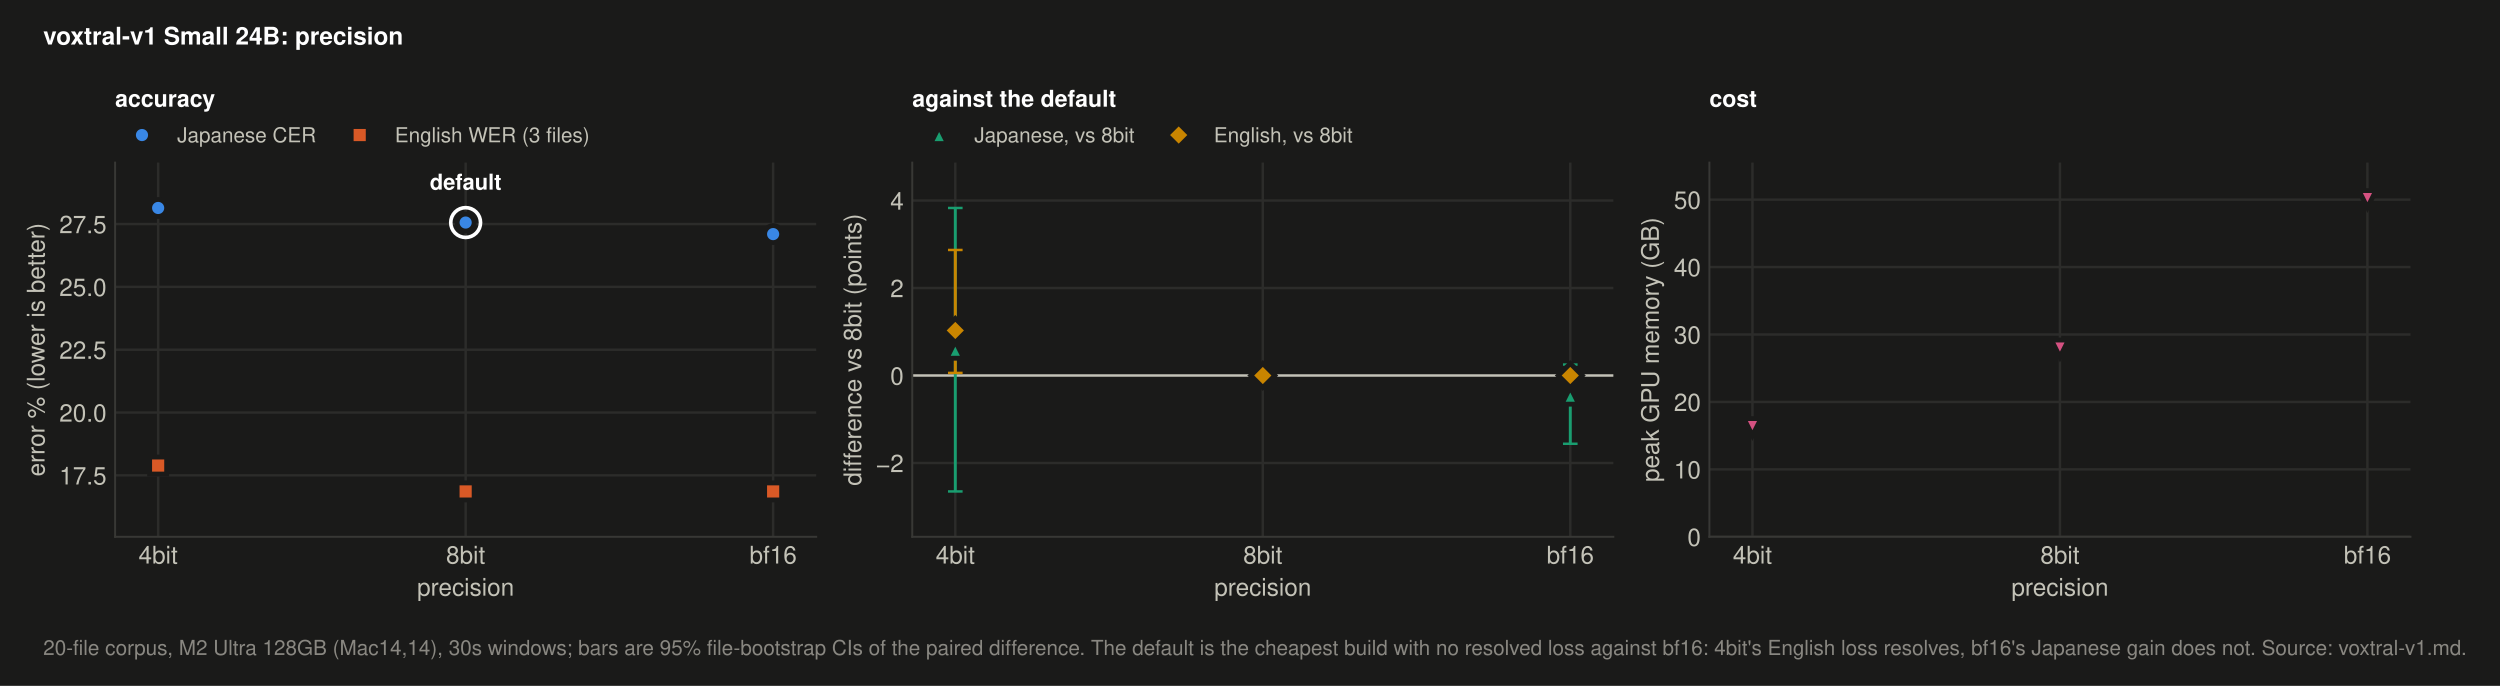
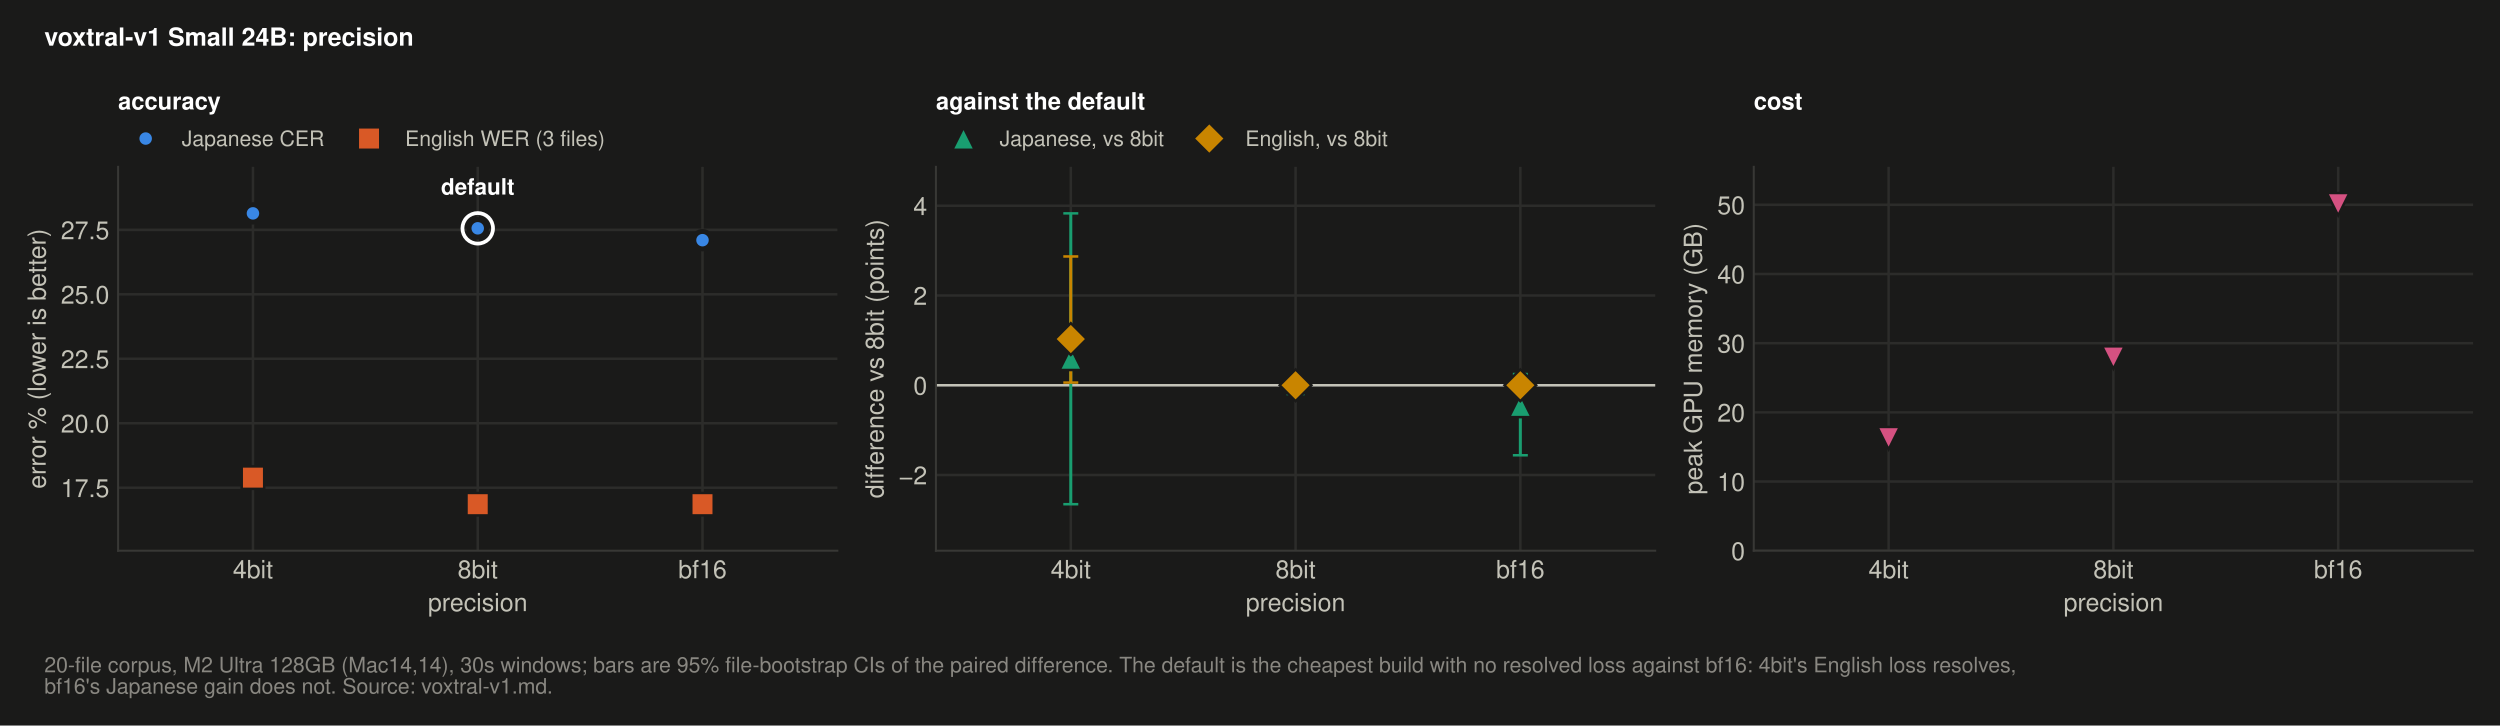
- <svg xmlns="http://www.w3.org/2000/svg" xmlns:xlink="http://www.w3.org/1999/xlink" width="1027.412pt" height="281.856pt" viewBox="0 0 1027.412 281.856" version="1.1">
+ <svg xmlns="http://www.w3.org/2000/svg" xmlns:xlink="http://www.w3.org/1999/xlink" width="1001.422pt" height="290.618pt" viewBox="0 0 1001.422 290.618" version="1.1">
  <defs>
    <style type="text/css">*{stroke-linejoin: round; stroke-linecap: butt}</style>
  </defs>
  <g id="figure_1">
    <g id="patch_1">
-       <path d="M 0 281.856  L 1027.412 281.856  L 1027.412 0  L 0 0  z " style="fill: #1a1a19" />
+       <path d="M 0 290.618  L 1001.422 290.618  L 1001.422 0  L 0 0  z " style="fill: #1a1a19" />
    </g>
    <g id="axes_1">
      <g id="patch_2">
        <path d="M 47.302 220.601  L 335.422 220.601  L 335.422 66.83  L 47.302 66.83  z " style="fill: #1a1a19" />
      </g>
      <g id="matplotlib.axis_1">
        <g id="xtick_1">
          <g id="line2d_1">
-             <path d="M 64.993 220.601  L 64.993 66.83  " clip-path="url(#p11941aaa9b)" style="fill: none; stroke: #2c2c2a; stroke-linecap: round" />
+             <path d="M 101.324 220.601  L 101.324 66.83  " clip-path="url(#p11941aaa9b)" style="fill: none; stroke: #2c2c2a; stroke-linecap: round" />
          </g>
          <g id="line2d_2" />
          <g id="text_1">
-             <text style="font-size: 10px; font-family: 'Helvetica', 'Arial', 'DejaVu Sans'; text-anchor: middle; fill: #c3c2b7" x="64.993" y="231.601" transform="rotate(-0 64.99314 231.6008)">4bit</text>
+             <text style="font-size: 10px; font-family: 'Helvetica', 'Arial', 'DejaVu Sans'; text-anchor: middle; fill: #c3c2b7" x="101.324" y="231.601" transform="rotate(-0 101.3241 231.6008)">4bit</text>
          </g>
        </g>
        <g id="xtick_2">
          <g id="line2d_3">
            <path d="M 191.362 220.601  L 191.362 66.83  " clip-path="url(#p11941aaa9b)" style="fill: none; stroke: #2c2c2a; stroke-linecap: round" />
          </g>
          <g id="line2d_4" />
          <g id="text_2">
            <text style="font-size: 10px; font-family: 'Helvetica', 'Arial', 'DejaVu Sans'; text-anchor: middle; fill: #c3c2b7" x="191.362" y="231.601" transform="rotate(-0 191.3616 231.6008)">8bit</text>
          </g>
        </g>
        <g id="xtick_3">
          <g id="line2d_5">
-             <path d="M 317.73 220.601  L 317.73 66.83  " clip-path="url(#p11941aaa9b)" style="fill: none; stroke: #2c2c2a; stroke-linecap: round" />
+             <path d="M 281.399 220.601  L 281.399 66.83  " clip-path="url(#p11941aaa9b)" style="fill: none; stroke: #2c2c2a; stroke-linecap: round" />
          </g>
          <g id="line2d_6" />
          <g id="text_3">
-             <text style="font-size: 10px; font-family: 'Helvetica', 'Arial', 'DejaVu Sans'; text-anchor: middle; fill: #c3c2b7" x="317.73" y="231.601" transform="rotate(-0 317.73 231.6008)">bf16</text>
+             <text style="font-size: 10px; font-family: 'Helvetica', 'Arial', 'DejaVu Sans'; text-anchor: middle; fill: #c3c2b7" x="281.399" y="231.601" transform="rotate(-0 281.3991 231.6008)">bf16</text>
          </g>
        </g>
        <g id="text_4">
          <text style="font-size: 10px; font-family: 'Helvetica', 'Arial', 'DejaVu Sans'; text-anchor: middle; fill: #c3c2b7" x="191.362" y="244.8" transform="rotate(-0 191.3616 244.8)">precision</text>
        </g>
      </g>
      <g id="matplotlib.axis_2">
        <g id="ytick_1">
          <g id="line2d_7">
            <path d="M 47.302 195.352  L 335.422 195.352  " clip-path="url(#p11941aaa9b)" style="fill: none; stroke: #2c2c2a; stroke-linecap: round" />
          </g>
          <g id="line2d_8" />
          <g id="text_5">
            <text style="font-size: 10px; font-family: 'Helvetica', 'Arial', 'DejaVu Sans'; text-anchor: end; fill: #c3c2b7" x="43.802" y="199.102" transform="rotate(-0 43.80156 199.1024)">17.5</text>
          </g>
        </g>
        <g id="ytick_2">
          <g id="line2d_9">
            <path d="M 47.302 169.534  L 335.422 169.534  " clip-path="url(#p11941aaa9b)" style="fill: none; stroke: #2c2c2a; stroke-linecap: round" />
          </g>
          <g id="line2d_10" />
          <g id="text_6">
            <text style="font-size: 10px; font-family: 'Helvetica', 'Arial', 'DejaVu Sans'; text-anchor: end; fill: #c3c2b7" x="43.802" y="173.284" transform="rotate(-0 43.80156 173.2839)">20.0</text>
          </g>
        </g>
        <g id="ytick_3">
          <g id="line2d_11">
            <path d="M 47.302 143.715  L 335.422 143.715  " clip-path="url(#p11941aaa9b)" style="fill: none; stroke: #2c2c2a; stroke-linecap: round" />
          </g>
          <g id="line2d_12" />
          <g id="text_7">
            <text style="font-size: 10px; font-family: 'Helvetica', 'Arial', 'DejaVu Sans'; text-anchor: end; fill: #c3c2b7" x="43.802" y="147.465" transform="rotate(-0 43.80156 147.4654)">22.5</text>
          </g>
        </g>
        <g id="ytick_4">
          <g id="line2d_13">
            <path d="M 47.302 117.897  L 335.422 117.897  " clip-path="url(#p11941aaa9b)" style="fill: none; stroke: #2c2c2a; stroke-linecap: round" />
          </g>
          <g id="line2d_14" />
          <g id="text_8">
            <text style="font-size: 10px; font-family: 'Helvetica', 'Arial', 'DejaVu Sans'; text-anchor: end; fill: #c3c2b7" x="43.802" y="121.647" transform="rotate(-0 43.80156 121.6469)">25.0</text>
          </g>
        </g>
        <g id="ytick_5">
          <g id="line2d_15">
            <path d="M 47.302 92.078  L 335.422 92.078  " clip-path="url(#p11941aaa9b)" style="fill: none; stroke: #2c2c2a; stroke-linecap: round" />
          </g>
          <g id="line2d_16" />
          <g id="text_9">
            <text style="font-size: 10px; font-family: 'Helvetica', 'Arial', 'DejaVu Sans'; text-anchor: end; fill: #c3c2b7" x="43.802" y="95.828" transform="rotate(-0 43.80156 95.82842)">27.5</text>
          </g>
        </g>
        <g id="text_10">
          <text style="font-size: 10px; font-family: 'Helvetica', 'Arial', 'DejaVu Sans'; text-anchor: middle; fill: #c3c2b7" x="18.3" y="143.715" transform="rotate(-90 18.3 143.7154)">error % (lower is better)</text>
        </g>
      </g>
      <g id="patch_3">
        <path d="M 47.302 220.601  L 47.302 66.83  " style="fill: none; stroke: #383835; stroke-width: 0.8; stroke-linejoin: miter; stroke-linecap: square" />
      </g>
      <g id="patch_4">
        <path d="M 47.302 220.601  L 335.422 220.601  " style="fill: none; stroke: #383835; stroke-width: 0.8; stroke-linejoin: miter; stroke-linecap: square" />
      </g>
      <g id="line2d_17">
        <defs>
          <path id="m3d7b4c0e3e" d="M 0 3.5  C 0.928 3.5 1.819 3.131 2.475 2.475  C 3.131 1.819 3.5 0.928 3.5 0  C 3.5 -0.928 3.131 -1.819 2.475 -2.475  C 1.819 -3.131 0.928 -3.5 0 -3.5  C -0.928 -3.5 -1.819 -3.131 -2.475 -2.475  C -3.131 -1.819 -3.5 -0.928 -3.5 0  C -3.5 0.928 -3.131 1.819 -2.475 2.475  C -1.819 3.131 -0.928 3.5 0 3.5  z " style="stroke: #1a1a19; stroke-width: 2" />
        </defs>
        <g clip-path="url(#p11941aaa9b)">
-           <use xlink:href="#m3d7b4c0e3e" x="64.993" y="85.469" style="fill: #3987e5; stroke: #1a1a19; stroke-width: 2" />
+           <use xlink:href="#m3d7b4c0e3e" x="101.324" y="85.469" style="fill: #3987e5; stroke: #1a1a19; stroke-width: 2" />
          <use xlink:href="#m3d7b4c0e3e" x="191.362" y="91.459" style="fill: #3987e5; stroke: #1a1a19; stroke-width: 2" />
-           <use xlink:href="#m3d7b4c0e3e" x="317.73" y="96.209" style="fill: #3987e5; stroke: #1a1a19; stroke-width: 2" />
+           <use xlink:href="#m3d7b4c0e3e" x="281.399" y="96.209" style="fill: #3987e5; stroke: #1a1a19; stroke-width: 2" />
        </g>
      </g>
      <g id="line2d_18">
        <defs>
-           <path id="m1e2a82d04b" d="M -3.5 3.5  L 3.5 3.5  L 3.5 -3.5  L -3.5 -3.5  z " style="stroke: #1a1a19; stroke-width: 2; stroke-linejoin: miter" />
+           <path id="m81e0faa51b" d="M -4.5 4.5  L 4.5 4.5  L 4.5 -4.5  L -4.5 -4.5  z " style="stroke: #1a1a19; stroke-linejoin: miter" />
        </defs>
        <g clip-path="url(#p11941aaa9b)">
-           <use xlink:href="#m1e2a82d04b" x="64.993" y="191.325" style="fill: #d95926; stroke: #1a1a19; stroke-width: 2; stroke-linejoin: miter" />
-           <use xlink:href="#m1e2a82d04b" x="191.362" y="201.962" style="fill: #d95926; stroke: #1a1a19; stroke-width: 2; stroke-linejoin: miter" />
-           <use xlink:href="#m1e2a82d04b" x="317.73" y="201.962" style="fill: #d95926; stroke: #1a1a19; stroke-width: 2; stroke-linejoin: miter" />
+           <use xlink:href="#m81e0faa51b" x="101.324" y="191.325" style="fill: #d95926; stroke: #1a1a19; stroke-linejoin: miter" />
+           <use xlink:href="#m81e0faa51b" x="191.362" y="201.962" style="fill: #d95926; stroke: #1a1a19; stroke-linejoin: miter" />
+           <use xlink:href="#m81e0faa51b" x="281.399" y="201.962" style="fill: #d95926; stroke: #1a1a19; stroke-linejoin: miter" />
        </g>
      </g>
      <g id="text_11">
        <text style="font-weight: 700; font-size: 9px; font-family: 'Helvetica', 'Arial', 'DejaVu Sans'; text-anchor: middle; fill: #ffffff" x="191.362" y="77.929" transform="rotate(-0 191.3616 77.92947)">default</text>
      </g>
      <g id="text_12">
        <text style="font-weight: 700; font-size: 9.5px; font-family: 'Helvetica', 'Arial', 'DejaVu Sans'; text-anchor: start; fill: #ffffff" x="47.302" y="43.83" transform="rotate(-0 47.30156 43.83)">accuracy</text>
      </g>
      <g id="PathCollection_1">
        <path d="M 191.362 97.582  C 192.986 97.582 194.543 96.937 195.692 95.789  C 196.84 94.641 197.485 93.083 197.485 91.459  C 197.485 89.835 196.84 88.277 195.692 87.129  C 194.543 85.98 192.986 85.335 191.362 85.335  C 189.738 85.335 188.18 85.98 187.031 87.129  C 185.883 88.277 185.238 89.835 185.238 91.459  C 185.238 93.083 185.883 94.641 187.031 95.789  C 188.18 96.937 189.738 97.582 191.362 97.582  L 191.362 97.582  z " clip-path="url(#p11941aaa9b)" style="fill: none; stroke: #ffffff; stroke-width: 1.5" />
      </g>
      <g id="legend_1">
        <g id="line2d_19">
          <g>
            <use xlink:href="#m3d7b4c0e3e" x="58.352" y="55.499" style="fill: #3987e5; stroke: #1a1a19; stroke-width: 2" />
          </g>
        </g>
        <g id="text_13">
          <text style="font-size: 8.5px; font-family: 'Helvetica', 'Arial', 'DejaVu Sans'; text-anchor: start; fill: #c3c2b7" x="72.802" y="58.474" transform="rotate(-0 72.80156 58.47396)">Japanese CER</text>
        </g>
        <g id="line2d_20">
          <g>
-             <use xlink:href="#m1e2a82d04b" x="147.821" y="55.499" style="fill: #d95926; stroke: #1a1a19; stroke-width: 2; stroke-linejoin: miter" />
+             <use xlink:href="#m81e0faa51b" x="147.821" y="55.499" style="fill: #d95926; stroke: #1a1a19; stroke-linejoin: miter" />
          </g>
        </g>
        <g id="text_14">
          <text style="font-size: 8.5px; font-family: 'Helvetica', 'Arial', 'DejaVu Sans'; text-anchor: start; fill: #c3c2b7" x="162.271" y="58.474" transform="rotate(-0 162.2707 58.47396)">English WER (3 files)</text>
        </g>
      </g>
    </g>
    <g id="axes_2">
      <g id="patch_5">
        <path d="M 374.902 220.601  L 663.022 220.601  L 663.022 66.83  L 374.902 66.83  z " style="fill: #1a1a19" />
      </g>
      <g id="matplotlib.axis_3">
        <g id="xtick_4">
          <g id="line2d_21">
-             <path d="M 392.593 220.601  L 392.593 66.83  " clip-path="url(#p0192451e04)" style="fill: none; stroke: #2c2c2a; stroke-linecap: round" />
+             <path d="M 428.924 220.601  L 428.924 66.83  " clip-path="url(#p0192451e04)" style="fill: none; stroke: #2c2c2a; stroke-linecap: round" />
          </g>
          <g id="line2d_22" />
          <g id="text_15">
-             <text style="font-size: 10px; font-family: 'Helvetica', 'Arial', 'DejaVu Sans'; text-anchor: middle; fill: #c3c2b7" x="392.593" y="231.601" transform="rotate(-0 392.5931 231.6008)">4bit</text>
+             <text style="font-size: 10px; font-family: 'Helvetica', 'Arial', 'DejaVu Sans'; text-anchor: middle; fill: #c3c2b7" x="428.924" y="231.601" transform="rotate(-0 428.9241 231.6008)">4bit</text>
          </g>
        </g>
        <g id="xtick_5">
          <g id="line2d_23">
            <path d="M 518.962 220.601  L 518.962 66.83  " clip-path="url(#p0192451e04)" style="fill: none; stroke: #2c2c2a; stroke-linecap: round" />
          </g>
          <g id="line2d_24" />
          <g id="text_16">
            <text style="font-size: 10px; font-family: 'Helvetica', 'Arial', 'DejaVu Sans'; text-anchor: middle; fill: #c3c2b7" x="518.962" y="231.601" transform="rotate(-0 518.9616 231.6008)">8bit</text>
          </g>
        </g>
        <g id="xtick_6">
          <g id="line2d_25">
-             <path d="M 645.33 220.601  L 645.33 66.83  " clip-path="url(#p0192451e04)" style="fill: none; stroke: #2c2c2a; stroke-linecap: round" />
+             <path d="M 608.999 220.601  L 608.999 66.83  " clip-path="url(#p0192451e04)" style="fill: none; stroke: #2c2c2a; stroke-linecap: round" />
          </g>
          <g id="line2d_26" />
          <g id="text_17">
-             <text style="font-size: 10px; font-family: 'Helvetica', 'Arial', 'DejaVu Sans'; text-anchor: middle; fill: #c3c2b7" x="645.33" y="231.601" transform="rotate(-0 645.33 231.6008)">bf16</text>
+             <text style="font-size: 10px; font-family: 'Helvetica', 'Arial', 'DejaVu Sans'; text-anchor: middle; fill: #c3c2b7" x="608.999" y="231.601" transform="rotate(-0 608.9991 231.6008)">bf16</text>
          </g>
        </g>
        <g id="text_18">
          <text style="font-size: 10px; font-family: 'Helvetica', 'Arial', 'DejaVu Sans'; text-anchor: middle; fill: #c3c2b7" x="518.962" y="244.8" transform="rotate(-0 518.9616 244.8)">precision</text>
        </g>
      </g>
      <g id="matplotlib.axis_4">
        <g id="ytick_6">
          <g id="line2d_27">
            <path d="M 374.902 190.277  L 663.022 190.277  " clip-path="url(#p0192451e04)" style="fill: none; stroke: #2c2c2a; stroke-linecap: round" />
          </g>
          <g id="line2d_28" />
          <g id="text_19">
            <text style="font-size: 10px; font-family: 'Helvetica', 'Arial', 'DejaVu Sans'; text-anchor: end; fill: #c3c2b7" x="371.402" y="194.027" transform="rotate(-0 371.4016 194.0266)">−2</text>
          </g>
        </g>
        <g id="ytick_7">
          <g id="line2d_29">
            <path d="M 374.902 154.322  L 663.022 154.322  " clip-path="url(#p0192451e04)" style="fill: none; stroke: #2c2c2a; stroke-linecap: round" />
          </g>
          <g id="line2d_30" />
          <g id="text_20">
            <text style="font-size: 10px; font-family: 'Helvetica', 'Arial', 'DejaVu Sans'; text-anchor: end; fill: #c3c2b7" x="371.402" y="158.072" transform="rotate(-0 371.4016 158.072)">0</text>
          </g>
        </g>
        <g id="ytick_8">
          <g id="line2d_31">
            <path d="M 374.902 118.367  L 663.022 118.367  " clip-path="url(#p0192451e04)" style="fill: none; stroke: #2c2c2a; stroke-linecap: round" />
          </g>
          <g id="line2d_32" />
          <g id="text_21">
            <text style="font-size: 10px; font-family: 'Helvetica', 'Arial', 'DejaVu Sans'; text-anchor: end; fill: #c3c2b7" x="371.402" y="122.117" transform="rotate(-0 371.4016 122.1174)">2</text>
          </g>
        </g>
        <g id="ytick_9">
          <g id="line2d_33">
            <path d="M 374.902 82.413  L 663.022 82.413  " clip-path="url(#p0192451e04)" style="fill: none; stroke: #2c2c2a; stroke-linecap: round" />
          </g>
          <g id="line2d_34" />
          <g id="text_22">
            <text style="font-size: 10px; font-family: 'Helvetica', 'Arial', 'DejaVu Sans'; text-anchor: end; fill: #c3c2b7" x="371.402" y="86.163" transform="rotate(-0 371.4016 86.16274)">4</text>
          </g>
        </g>
        <g id="text_23">
          <text style="font-size: 10px; font-family: 'Helvetica', 'Arial', 'DejaVu Sans'; text-anchor: middle; fill: #c3c2b7" x="353.916" y="143.715" transform="rotate(-90 353.9156 143.7154)">difference vs 8bit (points)</text>
        </g>
      </g>
      <g id="line2d_35">
        <path d="M 374.902 154.322  L 663.022 154.322  " clip-path="url(#p0192451e04)" style="fill: none; stroke: #c3c2b7; stroke-linecap: round" />
      </g>
      <g id="LineCollection_1">
-         <path d="M 392.593 201.962  L 392.593 85.469  " clip-path="url(#p0192451e04)" style="fill: none; stroke: #199e70; stroke-width: 1.2" />
-         <path d="M 645.33 182.367  L 645.33 149.828  " clip-path="url(#p0192451e04)" style="fill: none; stroke: #199e70; stroke-width: 1.2" />
+         <path d="M 428.924 201.962  L 428.924 85.469  " clip-path="url(#p0192451e04)" style="fill: none; stroke: #199e70; stroke-width: 1.2" />
+         <path d="M 608.999 182.367  L 608.999 149.828  " clip-path="url(#p0192451e04)" style="fill: none; stroke: #199e70; stroke-width: 1.2" />
      </g>
      <g id="line2d_36">
        <defs>
          <path id="m2e1cc6d336" d="M 3 0  L -3 -0  " style="stroke: #199e70" />
        </defs>
        <g clip-path="url(#p0192451e04)">
-           <use xlink:href="#m2e1cc6d336" x="392.593" y="201.962" style="fill: #1f77b4; stroke: #199e70" />
-           <use xlink:href="#m2e1cc6d336" x="645.33" y="182.367" style="fill: #1f77b4; stroke: #199e70" />
+           <use xlink:href="#m2e1cc6d336" x="428.924" y="201.962" style="fill: #1f77b4; stroke: #199e70" />
+           <use xlink:href="#m2e1cc6d336" x="608.999" y="182.367" style="fill: #1f77b4; stroke: #199e70" />
        </g>
      </g>
      <g id="line2d_37">
        <g clip-path="url(#p0192451e04)">
-           <use xlink:href="#m2e1cc6d336" x="392.593" y="85.469" style="fill: #1f77b4; stroke: #199e70" />
-           <use xlink:href="#m2e1cc6d336" x="645.33" y="149.828" style="fill: #1f77b4; stroke: #199e70" />
+           <use xlink:href="#m2e1cc6d336" x="428.924" y="85.469" style="fill: #1f77b4; stroke: #199e70" />
+           <use xlink:href="#m2e1cc6d336" x="608.999" y="149.828" style="fill: #1f77b4; stroke: #199e70" />
        </g>
      </g>
      <g id="LineCollection_2">
-         <path d="M 392.593 153.243  L 392.593 102.727  " clip-path="url(#p0192451e04)" style="fill: none; stroke: #c98500; stroke-width: 1.2" />
+         <path d="M 428.924 153.243  L 428.924 102.727  " clip-path="url(#p0192451e04)" style="fill: none; stroke: #c98500; stroke-width: 1.2" />
      </g>
      <g id="line2d_38">
        <defs>
          <path id="m300e81fc3c" d="M 3 0  L -3 -0  " style="stroke: #c98500" />
        </defs>
        <g clip-path="url(#p0192451e04)">
-           <use xlink:href="#m300e81fc3c" x="392.593" y="153.243" style="fill: #1f77b4; stroke: #c98500" />
+           <use xlink:href="#m300e81fc3c" x="428.924" y="153.243" style="fill: #1f77b4; stroke: #c98500" />
        </g>
      </g>
      <g id="line2d_39">
        <g clip-path="url(#p0192451e04)">
-           <use xlink:href="#m300e81fc3c" x="392.593" y="102.727" style="fill: #1f77b4; stroke: #c98500" />
+           <use xlink:href="#m300e81fc3c" x="428.924" y="102.727" style="fill: #1f77b4; stroke: #c98500" />
        </g>
      </g>
      <g id="patch_6">
        <path d="M 374.902 220.601  L 374.902 66.83  " style="fill: none; stroke: #383835; stroke-width: 0.8; stroke-linejoin: miter; stroke-linecap: square" />
      </g>
      <g id="patch_7">
        <path d="M 374.902 220.601  L 663.022 220.601  " style="fill: none; stroke: #383835; stroke-width: 0.8; stroke-linejoin: miter; stroke-linecap: square" />
      </g>
      <g id="line2d_40">
        <defs>
-           <path id="ma20a8af894" d="M 0 -3.5  L -3.5 3.5  L 3.5 3.5  z " style="stroke: #1a1a19; stroke-width: 2; stroke-linejoin: miter" />
-         </defs>
-         <g clip-path="url(#p0192451e04)">
-           <use xlink:href="#ma20a8af894" x="392.593" y="143.715" style="fill: #199e70; stroke: #1a1a19; stroke-width: 2; stroke-linejoin: miter" />
-           <use xlink:href="#ma20a8af894" x="518.962" y="154.322" style="fill: #199e70; stroke: #1a1a19; stroke-width: 2; stroke-linejoin: miter" />
-           <use xlink:href="#ma20a8af894" x="645.33" y="162.592" style="fill: #199e70; stroke: #1a1a19; stroke-width: 2; stroke-linejoin: miter" />
+           <path id="m14c831bd54" d="M 0 -4.5  L -4.5 4.5  L 4.5 4.5  z " style="stroke: #1a1a19; stroke-linejoin: miter" />
+         </defs>
+         <g clip-path="url(#p0192451e04)">
+           <use xlink:href="#m14c831bd54" x="428.924" y="143.715" style="fill: #199e70; stroke: #1a1a19; stroke-linejoin: miter" />
+           <use xlink:href="#m14c831bd54" x="518.962" y="154.322" style="fill: #199e70; stroke: #1a1a19; stroke-linejoin: miter" />
+           <use xlink:href="#m14c831bd54" x="608.999" y="162.592" style="fill: #199e70; stroke: #1a1a19; stroke-linejoin: miter" />
        </g>
      </g>
      <g id="line2d_41">
        <defs>
-           <path id="me5c87b52b1" d="M -0 4.95  L 4.95 0  L 0 -4.95  L -4.95 -0  z " style="stroke: #1a1a19; stroke-width: 2; stroke-linejoin: miter" />
-         </defs>
-         <g clip-path="url(#p0192451e04)">
-           <use xlink:href="#me5c87b52b1" x="392.593" y="135.805" style="fill: #c98500; stroke: #1a1a19; stroke-width: 2; stroke-linejoin: miter" />
-           <use xlink:href="#me5c87b52b1" x="518.962" y="154.322" style="fill: #c98500; stroke: #1a1a19; stroke-width: 2; stroke-linejoin: miter" />
-           <use xlink:href="#me5c87b52b1" x="645.33" y="154.322" style="fill: #c98500; stroke: #1a1a19; stroke-width: 2; stroke-linejoin: miter" />
+           <path id="m4003d0889e" d="M -0 6.364  L 6.364 0  L 0 -6.364  L -6.364 -0  z " style="stroke: #1a1a19; stroke-linejoin: miter" />
+         </defs>
+         <g clip-path="url(#p0192451e04)">
+           <use xlink:href="#m4003d0889e" x="428.924" y="135.805" style="fill: #c98500; stroke: #1a1a19; stroke-linejoin: miter" />
+           <use xlink:href="#m4003d0889e" x="518.962" y="154.322" style="fill: #c98500; stroke: #1a1a19; stroke-linejoin: miter" />
+           <use xlink:href="#m4003d0889e" x="608.999" y="154.322" style="fill: #c98500; stroke: #1a1a19; stroke-linejoin: miter" />
        </g>
      </g>
      <g id="text_24">
        <text style="font-weight: 700; font-size: 9.5px; font-family: 'Helvetica', 'Arial', 'DejaVu Sans'; text-anchor: start; fill: #ffffff" x="374.902" y="43.83" transform="rotate(-0 374.9016 43.83)">against the default</text>
      </g>
      <g id="legend_2">
        <g id="line2d_42">
          <g>
-             <use xlink:href="#ma20a8af894" x="385.952" y="55.499" style="fill: #199e70; stroke: #1a1a19; stroke-width: 2; stroke-linejoin: miter" />
+             <use xlink:href="#m14c831bd54" x="385.952" y="55.499" style="fill: #199e70; stroke: #1a1a19; stroke-linejoin: miter" />
          </g>
        </g>
        <g id="text_25">
          <text style="font-size: 8.5px; font-family: 'Helvetica', 'Arial', 'DejaVu Sans'; text-anchor: start; fill: #c3c2b7" x="400.402" y="58.474" transform="rotate(-0 400.4016 58.47396)">Japanese, vs 8bit</text>
        </g>
        <g id="line2d_43">
          <g>
-             <use xlink:href="#me5c87b52b1" x="484.4" y="55.499" style="fill: #c98500; stroke: #1a1a19; stroke-width: 2; stroke-linejoin: miter" />
+             <use xlink:href="#m4003d0889e" x="484.4" y="55.499" style="fill: #c98500; stroke: #1a1a19; stroke-linejoin: miter" />
          </g>
        </g>
        <g id="text_26">
          <text style="font-size: 8.5px; font-family: 'Helvetica', 'Arial', 'DejaVu Sans'; text-anchor: start; fill: #c3c2b7" x="498.85" y="58.474" transform="rotate(-0 498.8502 58.47396)">English, vs 8bit</text>
        </g>
      </g>
    </g>
    <g id="axes_3">
      <g id="patch_8">
        <path d="M 702.502 220.601  L 990.622 220.601  L 990.622 66.83  L 702.502 66.83  z " style="fill: #1a1a19" />
      </g>
      <g id="matplotlib.axis_5">
        <g id="xtick_7">
          <g id="line2d_44">
-             <path d="M 720.193 220.601  L 720.193 66.83  " clip-path="url(#pae8f8b31d2)" style="fill: none; stroke: #2c2c2a; stroke-linecap: round" />
+             <path d="M 756.524 220.601  L 756.524 66.83  " clip-path="url(#pae8f8b31d2)" style="fill: none; stroke: #2c2c2a; stroke-linecap: round" />
          </g>
          <g id="line2d_45" />
          <g id="text_27">
-             <text style="font-size: 10px; font-family: 'Helvetica', 'Arial', 'DejaVu Sans'; text-anchor: middle; fill: #c3c2b7" x="720.193" y="231.601" transform="rotate(-0 720.1931 231.6008)">4bit</text>
+             <text style="font-size: 10px; font-family: 'Helvetica', 'Arial', 'DejaVu Sans'; text-anchor: middle; fill: #c3c2b7" x="756.524" y="231.601" transform="rotate(-0 756.5241 231.6008)">4bit</text>
          </g>
        </g>
        <g id="xtick_8">
          <g id="line2d_46">
            <path d="M 846.562 220.601  L 846.562 66.83  " clip-path="url(#pae8f8b31d2)" style="fill: none; stroke: #2c2c2a; stroke-linecap: round" />
          </g>
          <g id="line2d_47" />
          <g id="text_28">
            <text style="font-size: 10px; font-family: 'Helvetica', 'Arial', 'DejaVu Sans'; text-anchor: middle; fill: #c3c2b7" x="846.562" y="231.601" transform="rotate(-0 846.5616 231.6008)">8bit</text>
          </g>
        </g>
        <g id="xtick_9">
          <g id="line2d_48">
-             <path d="M 972.93 220.601  L 972.93 66.83  " clip-path="url(#pae8f8b31d2)" style="fill: none; stroke: #2c2c2a; stroke-linecap: round" />
+             <path d="M 936.599 220.601  L 936.599 66.83  " clip-path="url(#pae8f8b31d2)" style="fill: none; stroke: #2c2c2a; stroke-linecap: round" />
          </g>
          <g id="line2d_49" />
          <g id="text_29">
-             <text style="font-size: 10px; font-family: 'Helvetica', 'Arial', 'DejaVu Sans'; text-anchor: middle; fill: #c3c2b7" x="972.93" y="231.601" transform="rotate(-0 972.93 231.6008)">bf16</text>
+             <text style="font-size: 10px; font-family: 'Helvetica', 'Arial', 'DejaVu Sans'; text-anchor: middle; fill: #c3c2b7" x="936.599" y="231.601" transform="rotate(-0 936.5991 231.6008)">bf16</text>
          </g>
        </g>
        <g id="text_30">
          <text style="font-size: 10px; font-family: 'Helvetica', 'Arial', 'DejaVu Sans'; text-anchor: middle; fill: #c3c2b7" x="846.562" y="244.8" transform="rotate(-0 846.5616 244.8)">precision</text>
        </g>
      </g>
      <g id="matplotlib.axis_6">
        <g id="ytick_10">
          <g id="line2d_50">
            <path d="M 702.502 220.601  L 990.622 220.601  " clip-path="url(#pae8f8b31d2)" style="fill: none; stroke: #2c2c2a; stroke-linecap: round" />
          </g>
          <g id="line2d_51" />
          <g id="text_31">
            <text style="font-size: 10px; font-family: 'Helvetica', 'Arial', 'DejaVu Sans'; text-anchor: end; fill: #c3c2b7" x="699.002" y="224.351" transform="rotate(-0 699.0016 224.3508)">0</text>
          </g>
        </g>
        <g id="ytick_11">
          <g id="line2d_52">
            <path d="M 702.502 192.889  L 990.622 192.889  " clip-path="url(#pae8f8b31d2)" style="fill: none; stroke: #2c2c2a; stroke-linecap: round" />
          </g>
          <g id="line2d_53" />
          <g id="text_32">
            <text style="font-size: 10px; font-family: 'Helvetica', 'Arial', 'DejaVu Sans'; text-anchor: end; fill: #c3c2b7" x="699.002" y="196.639" transform="rotate(-0 699.0016 196.6391)">10</text>
          </g>
        </g>
        <g id="ytick_12">
          <g id="line2d_54">
            <path d="M 702.502 165.178  L 990.622 165.178  " clip-path="url(#pae8f8b31d2)" style="fill: none; stroke: #2c2c2a; stroke-linecap: round" />
          </g>
          <g id="line2d_55" />
          <g id="text_33">
            <text style="font-size: 10px; font-family: 'Helvetica', 'Arial', 'DejaVu Sans'; text-anchor: end; fill: #c3c2b7" x="699.002" y="168.928" transform="rotate(-0 699.0016 168.9275)">20</text>
          </g>
        </g>
        <g id="ytick_13">
          <g id="line2d_56">
            <path d="M 702.502 137.466  L 990.622 137.466  " clip-path="url(#pae8f8b31d2)" style="fill: none; stroke: #2c2c2a; stroke-linecap: round" />
          </g>
          <g id="line2d_57" />
          <g id="text_34">
            <text style="font-size: 10px; font-family: 'Helvetica', 'Arial', 'DejaVu Sans'; text-anchor: end; fill: #c3c2b7" x="699.002" y="141.216" transform="rotate(-0 699.0016 141.2159)">30</text>
          </g>
        </g>
        <g id="ytick_14">
          <g id="line2d_58">
            <path d="M 702.502 109.754  L 990.622 109.754  " clip-path="url(#pae8f8b31d2)" style="fill: none; stroke: #2c2c2a; stroke-linecap: round" />
          </g>
          <g id="line2d_59" />
          <g id="text_35">
            <text style="font-size: 10px; font-family: 'Helvetica', 'Arial', 'DejaVu Sans'; text-anchor: end; fill: #c3c2b7" x="699.002" y="113.504" transform="rotate(-0 699.0016 113.5042)">40</text>
          </g>
        </g>
        <g id="ytick_15">
          <g id="line2d_60">
            <path d="M 702.502 82.043  L 990.622 82.043  " clip-path="url(#pae8f8b31d2)" style="fill: none; stroke: #2c2c2a; stroke-linecap: round" />
          </g>
          <g id="line2d_61" />
          <g id="text_36">
            <text style="font-size: 10px; font-family: 'Helvetica', 'Arial', 'DejaVu Sans'; text-anchor: end; fill: #c3c2b7" x="699.002" y="85.793" transform="rotate(-0 699.0016 85.79258)">50</text>
          </g>
        </g>
        <g id="text_37">
          <text style="font-size: 10px; font-family: 'Helvetica', 'Arial', 'DejaVu Sans'; text-anchor: middle; fill: #c3c2b7" x="681.736" y="143.715" transform="rotate(-90 681.7359 143.7154)">peak GPU memory (GB)</text>
        </g>
      </g>
      <g id="patch_9">
        <path d="M 702.502 220.601  L 702.502 66.83  " style="fill: none; stroke: #383835; stroke-width: 0.8; stroke-linejoin: miter; stroke-linecap: square" />
      </g>
      <g id="patch_10">
        <path d="M 702.502 220.601  L 990.622 220.601  " style="fill: none; stroke: #383835; stroke-width: 0.8; stroke-linejoin: miter; stroke-linecap: square" />
      </g>
      <g id="line2d_62">
        <defs>
-           <path id="m005739a0df" d="M -0 3.5  L 3.5 -3.5  L -3.5 -3.5  z " style="stroke: #1a1a19; stroke-width: 2; stroke-linejoin: miter" />
+           <path id="mdcf7008163" d="M -0 4.5  L 4.5 -4.5  L -4.5 -4.5  z " style="stroke: #1a1a19; stroke-linejoin: miter" />
        </defs>
        <g clip-path="url(#pae8f8b31d2)">
-           <use xlink:href="#m005739a0df" x="720.193" y="175.514" style="fill: #d55181; stroke: #1a1a19; stroke-width: 2; stroke-linejoin: miter" />
-           <use xlink:href="#m005739a0df" x="846.562" y="143.23" style="fill: #d55181; stroke: #1a1a19; stroke-width: 2; stroke-linejoin: miter" />
-           <use xlink:href="#m005739a0df" x="972.93" y="81.821" style="fill: #d55181; stroke: #1a1a19; stroke-width: 2; stroke-linejoin: miter" />
+           <use xlink:href="#mdcf7008163" x="756.524" y="175.514" style="fill: #d55181; stroke: #1a1a19; stroke-linejoin: miter" />
+           <use xlink:href="#mdcf7008163" x="846.562" y="143.23" style="fill: #d55181; stroke: #1a1a19; stroke-linejoin: miter" />
+           <use xlink:href="#mdcf7008163" x="936.599" y="81.821" style="fill: #d55181; stroke: #1a1a19; stroke-linejoin: miter" />
        </g>
      </g>
      <g id="text_38">
        <text style="font-weight: 700; font-size: 9.5px; font-family: 'Helvetica', 'Arial', 'DejaVu Sans'; text-anchor: start; fill: #ffffff" x="702.502" y="43.83" transform="rotate(-0 702.5016 43.83)">cost</text>
      </g>
    </g>
    <g id="text_39">
      <text style="font-weight: 700; font-size: 10px; font-family: 'Helvetica', 'Arial', 'DejaVu Sans'; text-anchor: start; fill: #ffffff" x="17.758" y="18.3" transform="rotate(-0 17.75756 18.3)">voxtral-v1 Small 24B: precision</text>
    </g>
    <g id="text_40">
-       <text style="font-size: 8.5px; font-family: 'Helvetica', 'Arial', 'DejaVu Sans'; text-anchor: start; fill: #898781" x="17.758" y="269.175" transform="rotate(-0 17.75756 269.175)">20-file corpus, M2 Ultra 128GB (Mac14,14), 30s windows; bars are 95% file-bootstrap CIs of the paired difference. The default is the cheapest build with no resolved loss against bf16: 4bit's English loss resolves, bf16's Japanese gain does not. Source: voxtral-v1.md.</text>
+       <text style="font-size: 8.5px; font-family: 'Helvetica', 'Arial', 'DejaVu Sans'; fill: #898781" transform="translate(17.75756 269.3016)">20-file corpus, M2 Ultra 128GB (Mac14,14), 30s windows; bars are 95% file-bootstrap CIs of the paired difference. The default is the cheapest build with no resolved loss against bf16: 4bit's English loss resolves,</text>
+       <text style="font-size: 8.5px; font-family: 'Helvetica', 'Arial', 'DejaVu Sans'; fill: #898781" transform="translate(17.75756 277.8104)">bf16's Japanese gain does not. Source: voxtral-v1.md.</text>
    </g>
  </g>
  <defs>
    <clipPath id="p11941aaa9b">
      <rect x="47.302" y="66.83" width="288.12" height="153.771" />
    </clipPath>
    <clipPath id="p0192451e04">
      <rect x="374.902" y="66.83" width="288.12" height="153.771" />
    </clipPath>
    <clipPath id="pae8f8b31d2">
      <rect x="702.502" y="66.83" width="288.12" height="153.771" />
    </clipPath>
  </defs>
</svg>
